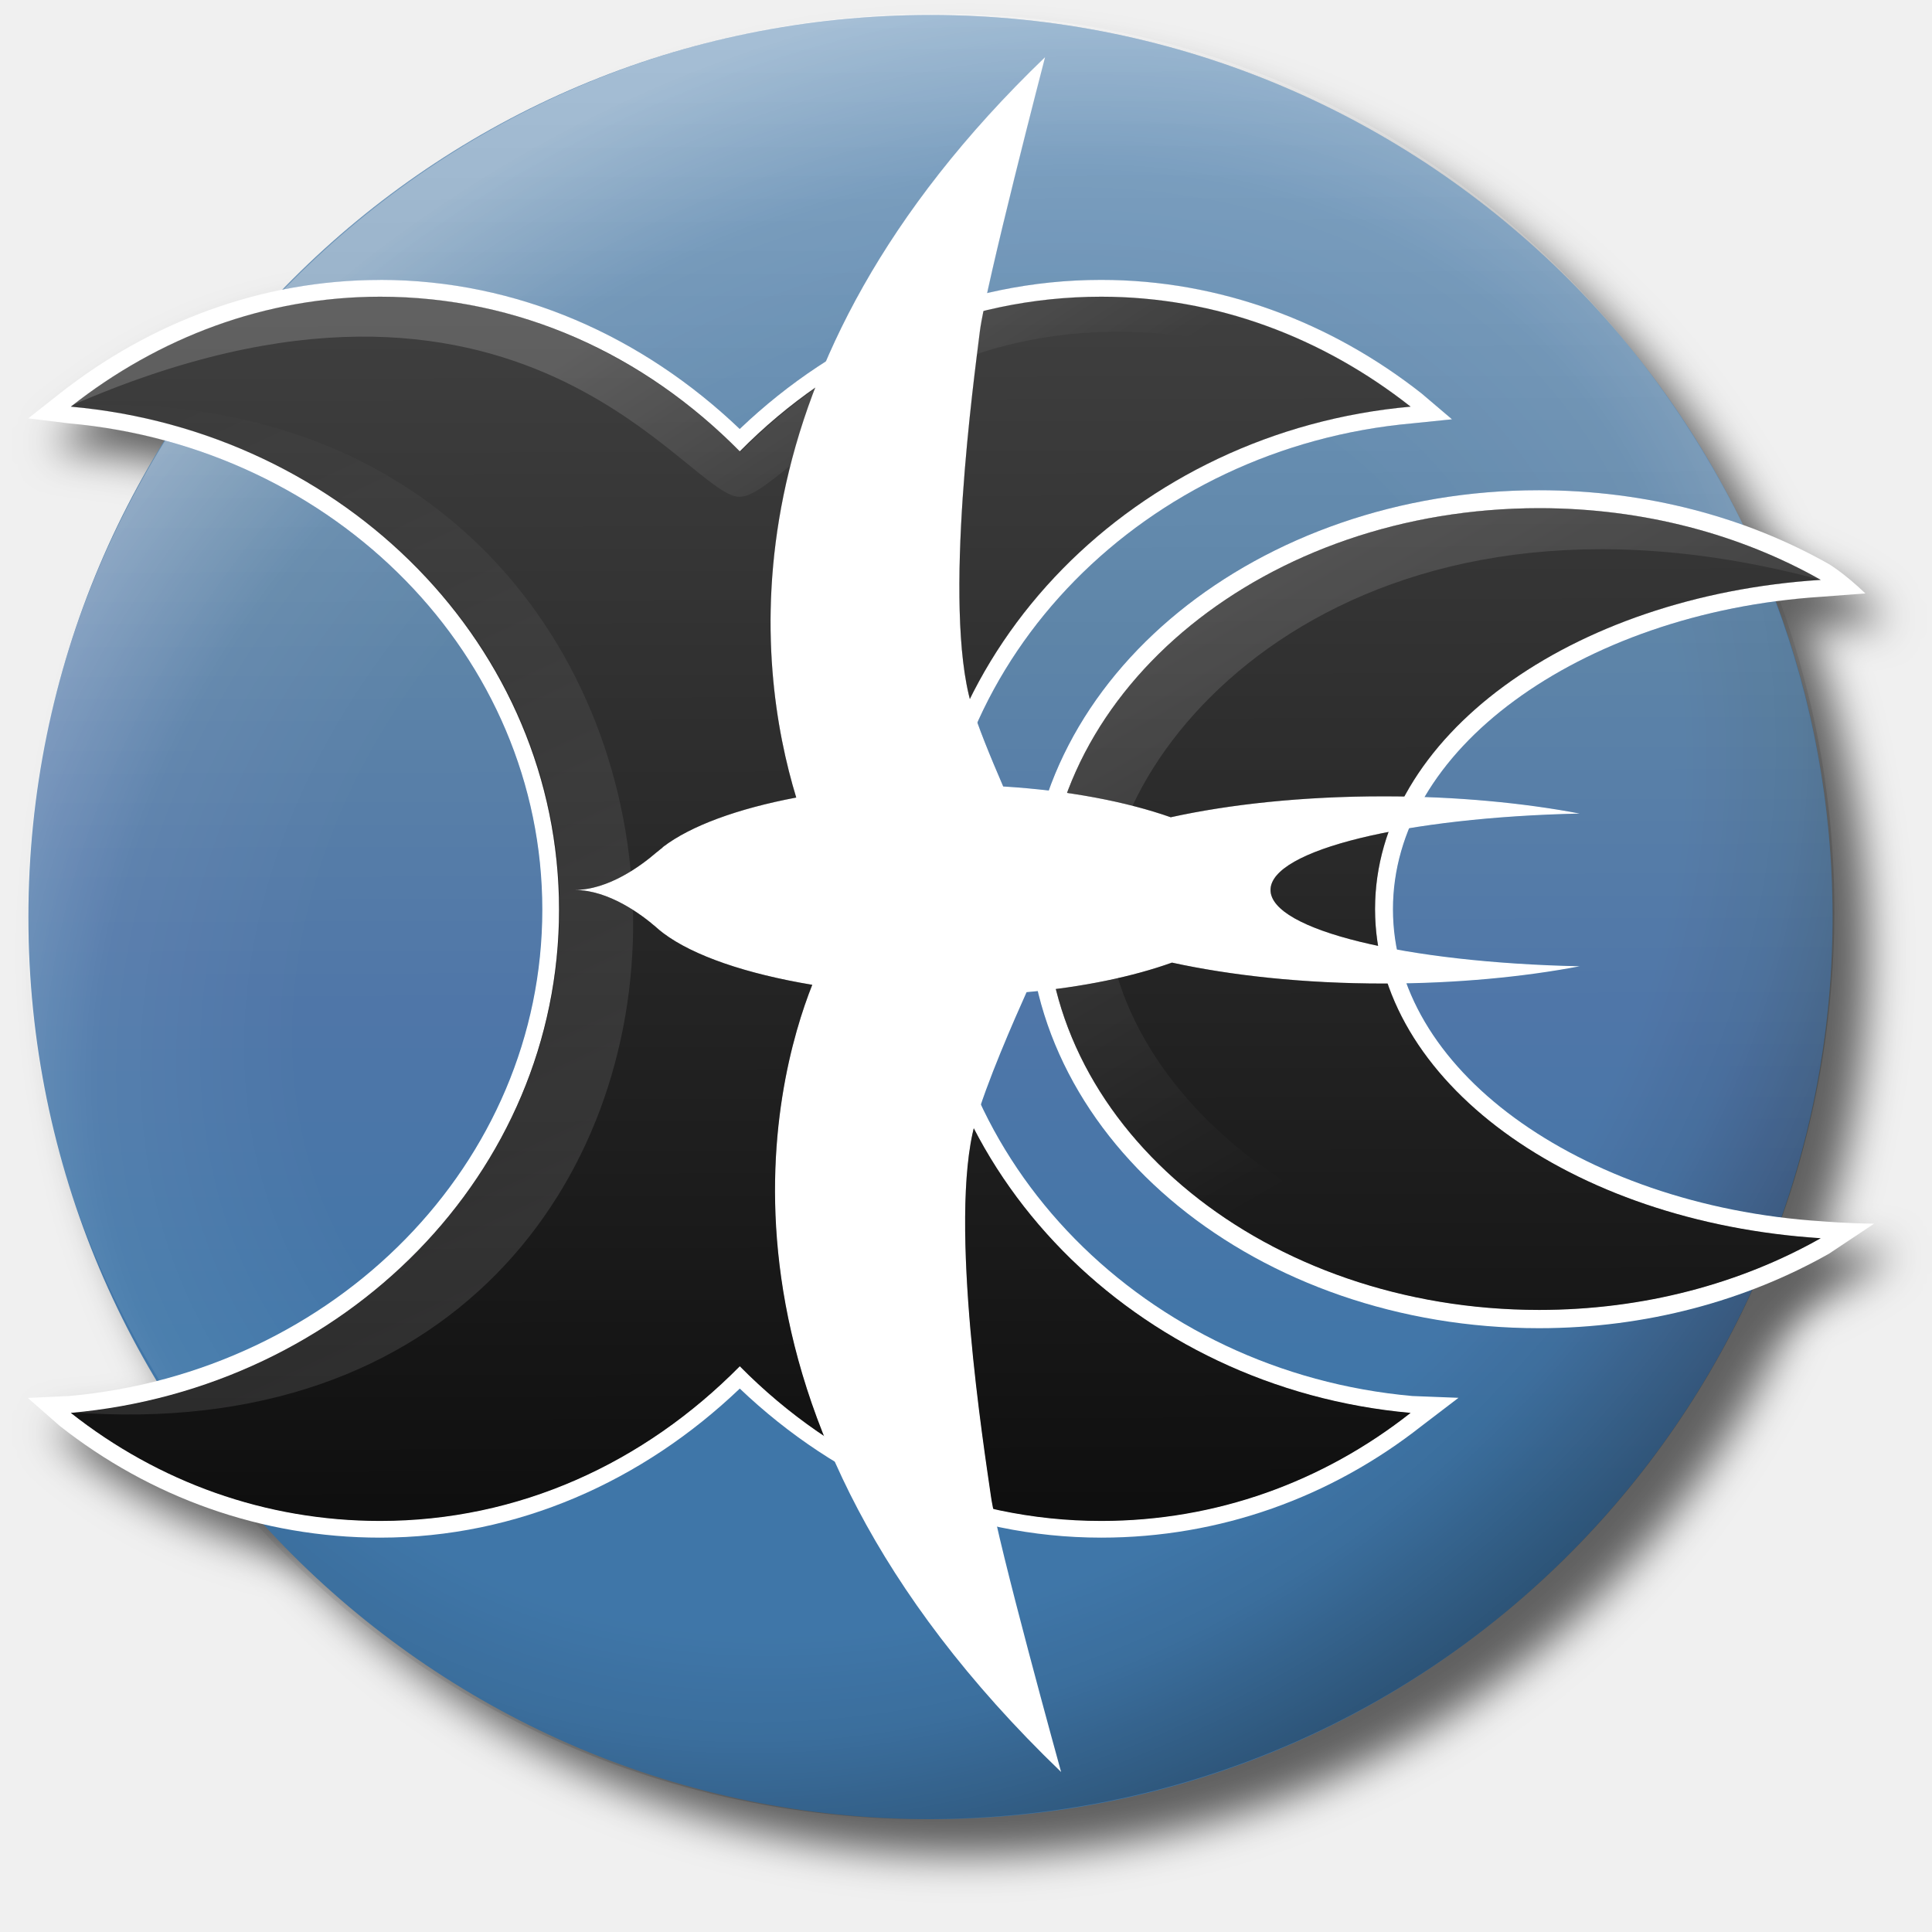
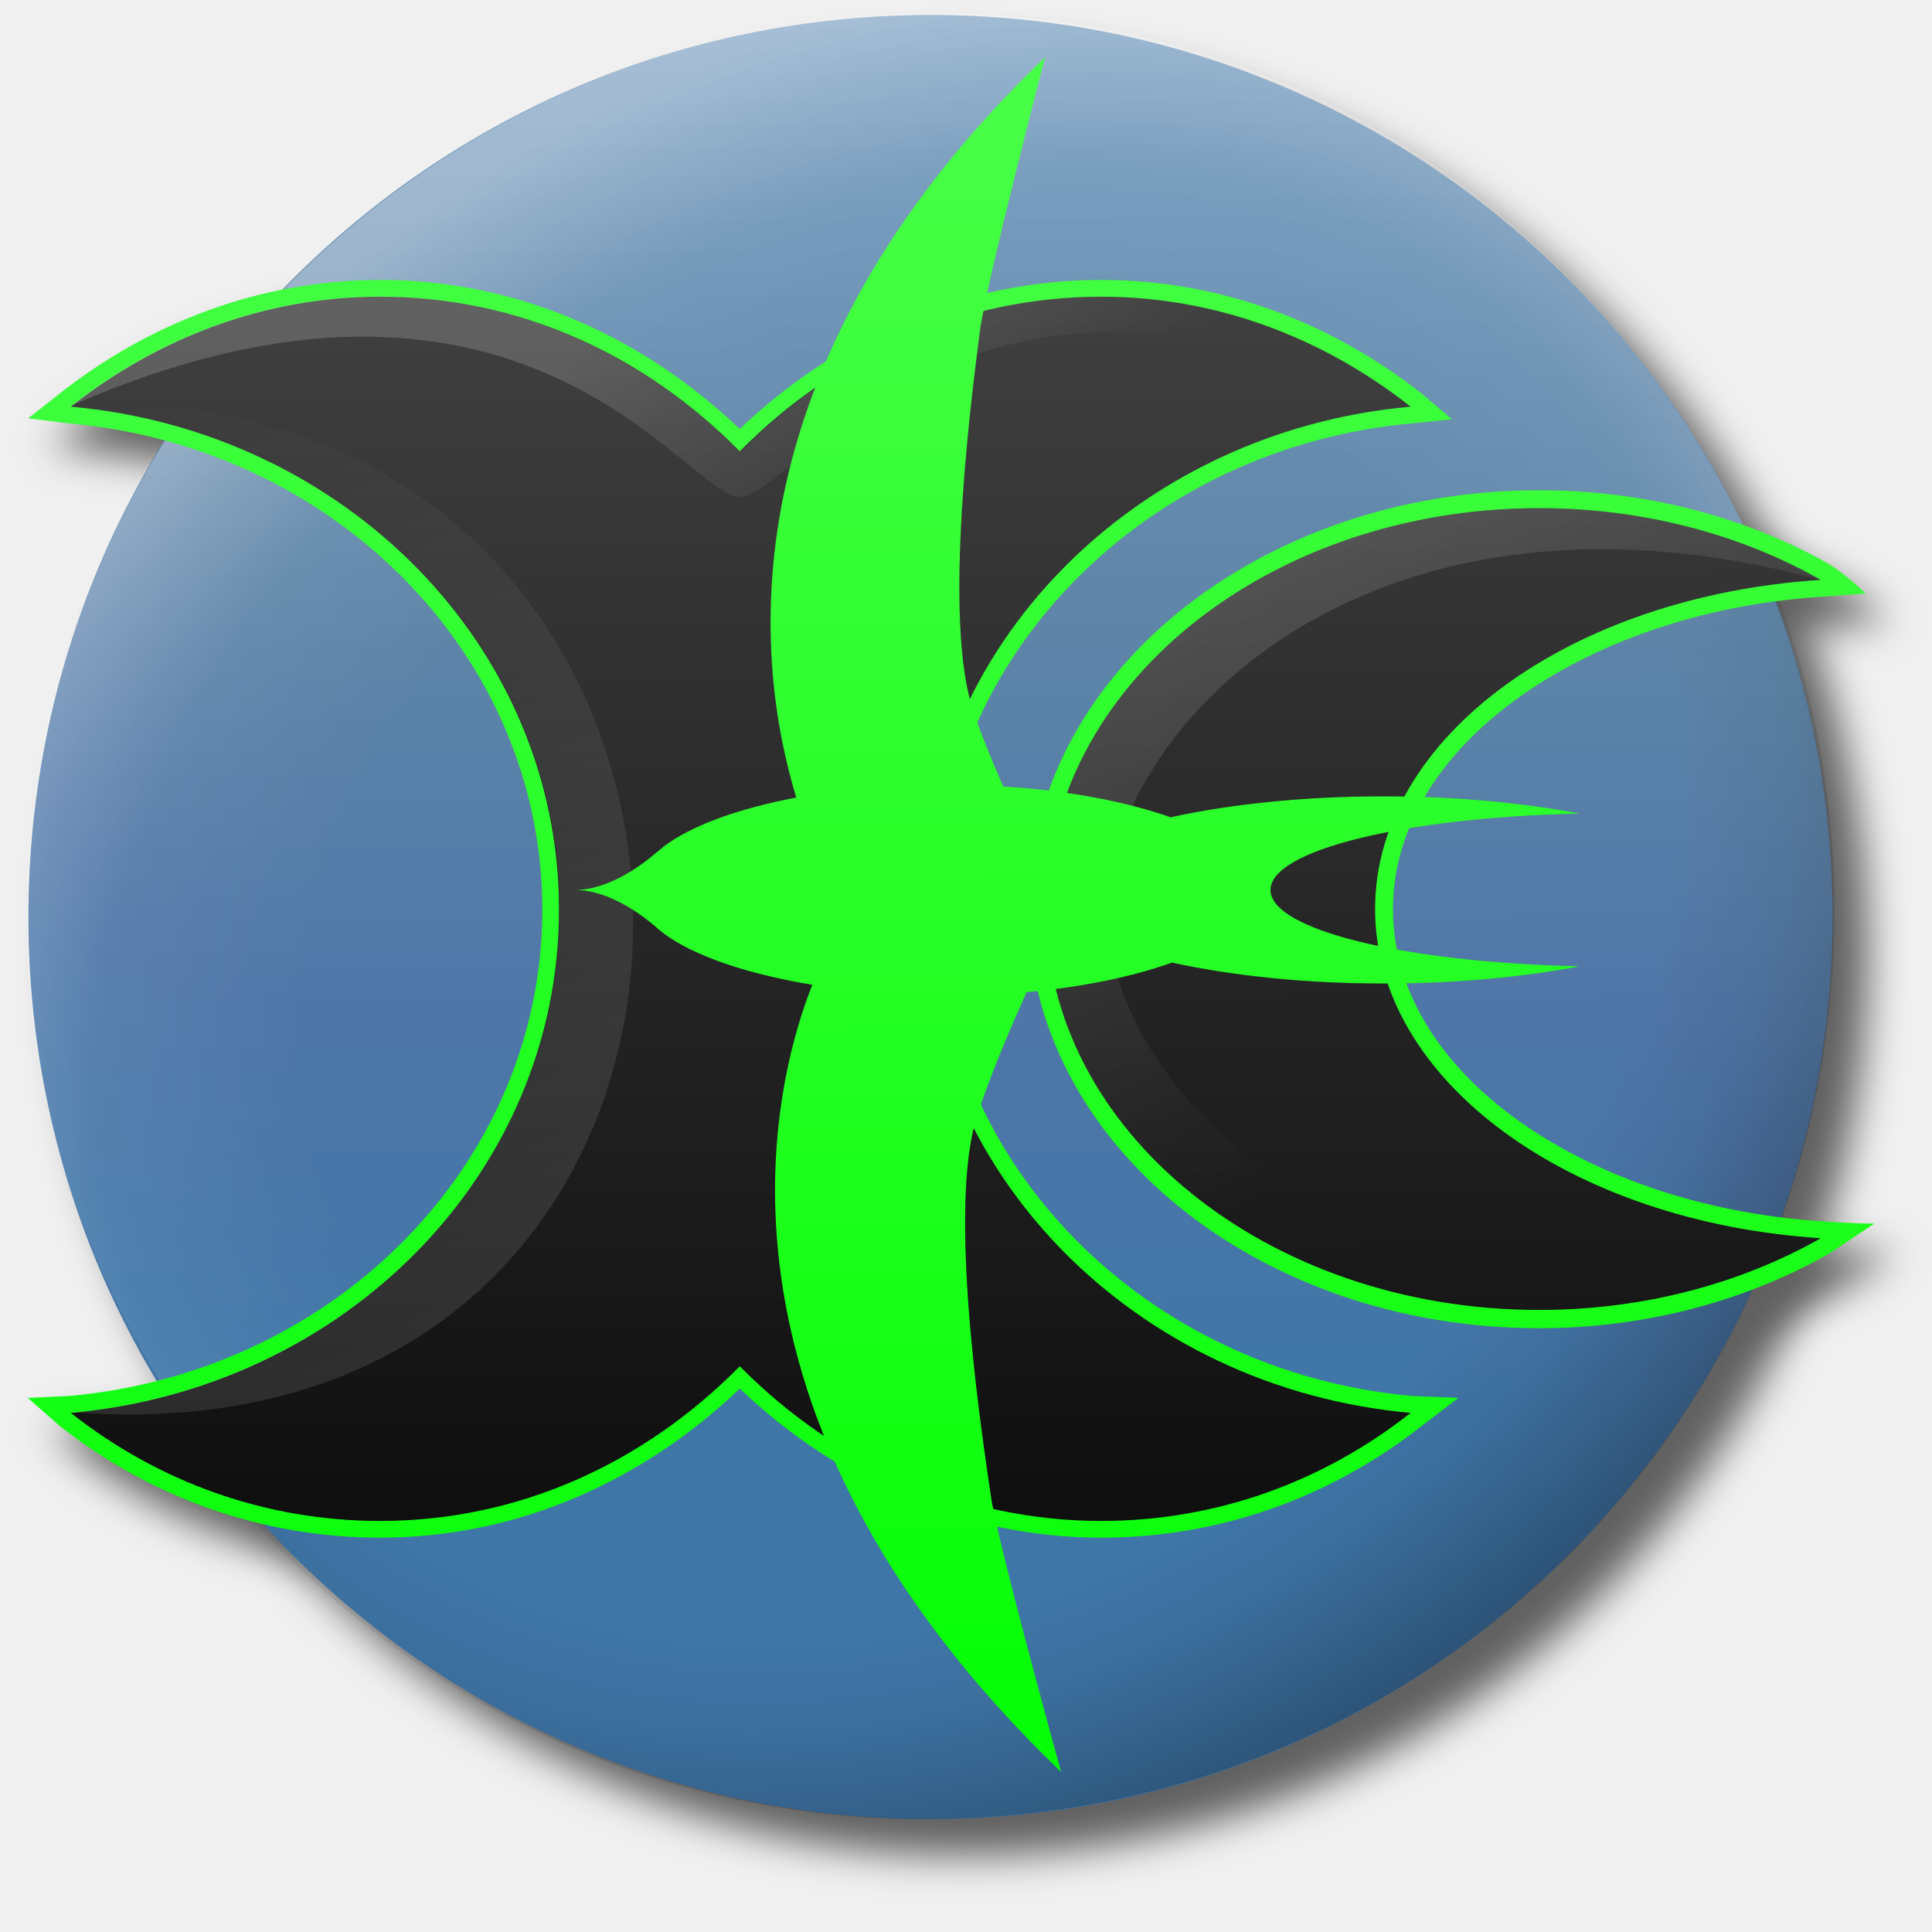
<svg xmlns="http://www.w3.org/2000/svg" xmlns:xlink="http://www.w3.org/1999/xlink" width="267" height="267" id="svg6431" version="1.1" style="display:inline;enable-background:new" viewBox="0 -14.8 272 272">
  <defs id="defs6433">
    <linearGradient id="linearGradient3737">
      <stop style="stop-color:#000000;stop-opacity:1;" offset="0" id="stop3739" />
      <stop style="stop-color:#ffffff;stop-opacity:1;" offset="1" id="stop3741" />
    </linearGradient>
    <linearGradient id="linearGradient5077">
      <stop style="stop-color:#fffeff;stop-opacity:1;" offset="0" id="stop5079" />
      <stop style="stop-color:#fffeff;stop-opacity:0;" offset="1" id="stop5081" />
    </linearGradient>
    <linearGradient id="linearGradient5091">
      <stop style="stop-color:#fffeff;stop-opacity:1;" offset="0" id="stop5093" />
      <stop style="stop-color:#fffeff;stop-opacity:0;" offset="1" id="stop5095" />
    </linearGradient>
    <linearGradient id="linearGradient5097">
      <stop style="stop-color:#fffeff;stop-opacity:1;" offset="0" id="stop5099" />
      <stop style="stop-color:#fffeff;stop-opacity:0;" offset="1" id="stop5101" />
    </linearGradient>
    <linearGradient xlink:href="#linearGradient5097" id="linearGradient6720" gradientUnits="userSpaceOnUse" gradientTransform="matrix(2.763134,0,0,2.821533,-909.8943,337.7867)" x1="354.729" y1="231.96" x2="331.811" y2="182.338" />
    <linearGradient xlink:href="#linearGradient5091" id="linearGradient6722" gradientUnits="userSpaceOnUse" gradientTransform="matrix(2.763134,0,0,2.821533,-909.8943,337.7867)" x1="362.675" y1="176.071" x2="371.379" y2="189.978" />
    <linearGradient xlink:href="#linearGradient5077" id="linearGradient6724" gradientUnits="userSpaceOnUse" gradientTransform="matrix(8.394934,0,0,8.394951,-5.622329,-7776.198)" spreadMethod="pad" x1="20.249" y1="1029.575" x2="25.564" y2="1038.782" />
    <radialGradient id="radialGradient5029-1" gradientUnits="userSpaceOnUse" cx="47.25" cy="82.5" r="3.78" fx="47.25" fy="82.5" gradientTransform="matrix(0.205043,0,0,0.205043,63.39111,1005.405)">
      <stop offset="0.286" style="stop-color:#000000;stop-opacity:0;" id="stop5031-7" />
      <stop id="stop4671-4" style="stop-color:#000000;stop-opacity:0;" offset="0.7" />
      <stop offset="0.8" style="stop-color:#000000;stop-opacity:0.196;" id="stop3766" />
      <stop offset="1.00" style="stop-color: rgb(0, 0, 0);" id="stop5033-0" />
    </radialGradient>
    <radialGradient r="15.977" fy="15.935" fx="15.977" cy="15.935" cx="15.977" gradientTransform="matrix(8.011541,-6.391535,5.190444,6.50602,-83.45232,125.4452)" gradientUnits="userSpaceOnUse" id="radialGradient3106" xlink:href="#radialGradient5029-1" />
    <radialGradient id="radialGradient5021-4" gradientUnits="userSpaceOnUse" cx="47.25" cy="82.5" r="3.78" fx="47.25" fy="82.5" gradientTransform="matrix(0.205043,0,0,0.205043,63.39111,1005.405)">
      <stop offset="0" style="stop-color:#ffffff;stop-opacity:0;" id="stop5025-8" />
      <stop id="stop3768" style="stop-color:#ffffff;stop-opacity:0;" offset="0.6" />
      <stop id="stop3721-8" style="stop-color:#ffffff;stop-opacity:0.196;" offset="0.8" />
      <stop id="stop3719-2" style="stop-color:#ffffff;stop-opacity:1;" offset="1" />
    </radialGradient>
    <radialGradient r="15.977" fy="-13.203" fx="26.492" cy="-13.203" cx="26.492" gradientTransform="matrix(4.322631,6.019453,-7.667295,5.505988,-92.44255,40.33294)" gradientUnits="userSpaceOnUse" id="radialGradient3743" xlink:href="#radialGradient5021-4" />
-     <filter id="filter3765" style="color-interpolation-filters:sRGB">
+     <filter id="filter3765" style="color-interpolation-filters:sRGB" x="0" y="0" width="1" height="1">
      <feBlend mode="lighten" in2="BackgroundImage" id="feBlend3767" />
    </filter>
-     <filter id="filter3884" style="color-interpolation-filters:sRGB">
+     <filter id="filter3884" style="color-interpolation-filters:sRGB" x="-3.496" y="-1.798" width="4.522" height="2.825">
      <feBlend mode="multiply" in2="BackgroundImage" id="feBlend3886" />
    </filter>
    <linearGradient xlink:href="#linearGradient3737" id="linearGradient3743" x1="131.902" y1="267" x2="131.221" y2="0" gradientUnits="userSpaceOnUse" />
    <filter id="filter3905">
      <feGaussianBlur stdDeviation="1.012" id="feGaussianBlur3907" />
    </filter>
-     <filter id="filter3909">
+     <filter id="filter3909" x="-0.027" y="-0.027" width="1.053" height="1.053">
      <feGaussianBlur stdDeviation="0.356" id="feGaussianBlur3911" />
    </filter>
-     <filter id="filter3913">
+     <filter id="filter3913" x="-0.056" y="-0.058" width="1.113" height="1.116">
      <feGaussianBlur stdDeviation="1.012" id="feGaussianBlur3915" />
    </filter>
-     <filter id="filter3917">
+     <filter id="filter3917" x="-0.034" y="-0.038" width="1.067" height="1.077">
      <feGaussianBlur stdDeviation="2.827" id="feGaussianBlur3919" />
    </filter>
  </defs>
  <g id="layer4" style="display:inline;opacity:0.6;filter:url(#filter3884)" transform="translate(2.999992,-13.68749)">
    <g transform="matrix(2.763134,0,0,2.821533,-904.7377,-450.5755)" id="g28-4-8" style="display:inline;fill:#ffffff;fill-opacity:1;stroke:none;filter:url(#filter3905)">
      <g id="g30-9-2" style="fill:#ffffff;fill-opacity:1;stroke:none" />
      <g id="g34-2-0" style="fill:#ffffff;fill-opacity:1;stroke:none" />
      <g id="g34-8-4-2" style="fill:#ffffff;fill-opacity:1;stroke:none" />
    </g>
    <circle style="display:inline;fill:#000000;fill-opacity:1;fill-rule:nonzero;stroke:none;filter:url(#filter3909);enable-background:new" id="path5438-7" transform="matrix(7.948951,0,0,7.948951,5.957061,6.435168)" cx="15.977" cy="15.935" r="15.977" />
    <g transform="matrix(2.763134,0,0,2.821533,-906.7377,-454.5755)" id="g28-4-1" style="display:inline;fill:#000000;fill-opacity:1;stroke:none;filter:url(#filter3913);enable-background:new">
      <g id="g30-9-26" style="fill:#000000;fill-opacity:1;stroke:none">
        <path style="fill:#000000;fill-opacity:1" d="m 406.625,186.594 c -14.264,0 -26.031,9.25 -26.031,20.906 0,11.655 11.767,20.906 26.031,20.906 5.484,0 10.576,-1.387 14.781,-3.719 0,0 2.297,-1.497 2.297,-1.497 -1.381,-0.012 -2.66,-0.118 -2.66,-0.118 -6.222,-0.391 -11.756,-2.356 -15.669,-5.166 -3.913,-2.81 -6.188,-6.464 -6.188,-10.406 0,-3.942 2.274,-7.589 6.188,-10.406 3.913,-2.818 9.435,-4.795 15.656,-5.185 0,0 2.228,-0.166 2.228,-0.166 -1.082,-1.014 -1.853,-1.461 -1.853,-1.461 -4.209,-2.333 -9.3,-3.688 -14.781,-3.688 z" id="path4602-0" />
      </g>
      <g id="g34-2-4" style="fill:#000000;fill-opacity:1;stroke:none" />
      <g id="g34-8-4-9" style="fill:#000000;fill-opacity:1;stroke:none" />
    </g>
    <path style="display:inline;fill:#000000;fill-opacity:1;filter:url(#filter3917);enable-background:new" d="m 53.675,42.299 c -16.747,0 -32.402,5.974 -45.123,16.002 0,0 -4.422,3.487 -4.422,3.487 0,0 5.734,0.705 5.734,0.705 37.502,3.35 66.635,32.798 66.635,68.471 0,35.679 -29.132,65.119 -66.635,68.472 0,0 -5.796,0.269 -5.796,0.269 0,0 4.484,3.931 4.484,3.931 12.737,10.036 28.402,15.741 45.123,15.741 19.353,0 36.974,-7.956 50.632,-20.987 13.689,13.052 31.532,20.987 50.894,20.987 16.72,0 32.383,-5.701 45.123,-15.741 0,0 5.175,-3.946 5.175,-3.946 0,0 -6.487,-0.252 -6.487,-0.252 -37.504,-3.352 -66.897,-32.8 -66.897,-68.472 0,-35.662 29.394,-65.123 66.897,-68.471 0,0 5.575,-0.571 5.575,-0.571 0,0 -4.263,-3.624 -4.263,-3.624 -12.723,-10.024 -28.376,-16.002 -45.123,-16.002 -19.362,0 -37.205,7.934 -50.894,20.987 C 90.65,50.253 73.028,42.299 53.675,42.299 v 8.39e-4 z" id="path4484-4" />
  </g>
  <g id="layer3" style="display:inline" transform="translate(2.999992,194.3125)">
    <circle style="display:inline;fill:#3f76a8;fill-opacity:1;fill-rule:nonzero;stroke:none" id="path5438" transform="matrix(7.948951,0,0,7.948951,1,-206.6648)" cx="15.977" cy="15.935" r="15.977" />
  </g>
  <g id="layer2" style="display:inline;opacity:0.343" transform="translate(2.999992,-13.68749)">
    <path style="display:inline;fill:url(#radialGradient3106);fill-opacity:1;fill-rule:nonzero;stroke:none" d="M 25.6,204.562 C 48.989,235.165 85.765,255 127.256,255 c 71.656,0 128,-57.308 128,-128 0,-18.439 -3.981,-35.911 -11,-51.75 z" id="path4663" />
    <path style="display:inline;fill:url(#radialGradient3743);fill-opacity:1;fill-rule:nonzero;stroke:none" d="M 27.915,205.591 244.258,76.664 C 223.598,31.588 181.053,0.8 128.8,0.8 58.108,0.8 0.8,58.107 0.8,128.799 c 0,29.201 10.654,55.254 27.115,76.791 z" id="path5438-17" />
  </g>
  <g id="layer10" style="display:inline" transform="translate(2.999992,-13.68749)">
    <g transform="matrix(2.763134,0,0,2.821533,-909.8943,-458.5755)" id="g28-4" style="display:inline;fill:#ffffff;fill-opacity:1;stroke:none">
      <g id="g30-9" style="fill:#ffffff;fill-opacity:1;stroke:none">
-         <path style="fill:#ffffff;fill-opacity:1" d="m 406.625,186.594 c -14.264,0 -26.031,9.25 -26.031,20.906 0,11.655 11.767,20.906 26.031,20.906 5.484,0 10.576,-1.387 14.781,-3.719 0,0 2.297,-1.497 2.297,-1.497 -1.381,-0.012 -2.66,-0.118 -2.66,-0.118 -6.222,-0.391 -11.756,-2.356 -15.669,-5.166 -3.913,-2.81 -6.188,-6.464 -6.188,-10.406 0,-3.942 2.274,-7.589 6.188,-10.406 3.913,-2.818 9.435,-4.795 15.656,-5.185 0,0 2.228,-0.166 2.228,-0.166 -1.082,-1.014 -1.853,-1.461 -1.853,-1.461 -4.209,-2.333 -9.3,-3.688 -14.781,-3.688 z" id="path4602" />
+         <path style="fill:#02ff00;fill-opacity:1" d="m 406.625,186.594 c -14.264,0 -26.031,9.25 -26.031,20.906 0,11.655 11.767,20.906 26.031,20.906 5.484,0 10.576,-1.387 14.781,-3.719 0,0 2.297,-1.497 2.297,-1.497 -1.381,-0.012 -2.66,-0.118 -2.66,-0.118 -6.222,-0.391 -11.756,-2.356 -15.669,-5.166 -3.913,-2.81 -6.188,-6.464 -6.188,-10.406 0,-3.942 2.274,-7.589 6.188,-10.406 3.913,-2.818 9.435,-4.795 15.656,-5.185 0,0 2.228,-0.166 2.228,-0.166 -1.082,-1.014 -1.853,-1.461 -1.853,-1.461 -4.209,-2.333 -9.3,-3.688 -14.781,-3.688 z" id="path4602" />
      </g>
      <g id="g34-2" style="fill:#ffffff;fill-opacity:1;stroke:none" />
      <g id="g34-8-4" style="fill:#ffffff;fill-opacity:1;stroke:none" />
    </g>
-     <path transform="matrix(8.394934,0,0,8.394951,-5.622329,-8572.56)" style="display:inline;fill:#ffffff;fill-opacity:1" d="m 6.688,1025.719 c -1.995,0 -3.86,0.712 -5.375,1.906 0,0 -0.527,0.415 -0.527,0.415 0,0 0.683,0.084 0.683,0.084 4.467,0.399 7.938,3.907 7.938,8.156 0,4.25 -3.47,7.757 -7.938,8.156 0,0 -0.69,0.032 -0.69,0.032 0,0 0.534,0.468 0.534,0.468 1.517,1.196 3.383,1.875 5.375,1.875 2.305,0 4.404,-0.948 6.031,-2.5 1.631,1.555 3.756,2.5 6.062,2.5 1.992,0 3.857,-0.679 5.375,-1.875 0,0 0.616,-0.47 0.616,-0.47 0,0 -0.773,-0.03 -0.773,-0.03 -4.467,-0.399 -7.969,-3.907 -7.969,-8.156 0,-4.248 3.501,-7.757 7.969,-8.156 0,0 0.664,-0.068 0.664,-0.068 0,0 -0.508,-0.432 -0.508,-0.432 -1.516,-1.194 -3.38,-1.906 -5.375,-1.906 -2.306,0 -4.432,0.945 -6.062,2.5 -1.627,-1.552 -3.726,-2.5 -6.031,-2.5 v 10e-5 z" id="path4484" />
+     <path transform="matrix(8.394934,0,0,8.394951,-5.622329,-8572.56)" style="display:inline;fill:#00ff00;fill-opacity:1" d="m 6.688,1025.719 c -1.995,0 -3.86,0.712 -5.375,1.906 0,0 -0.527,0.415 -0.527,0.415 0,0 0.683,0.084 0.683,0.084 4.467,0.399 7.938,3.907 7.938,8.156 0,4.25 -3.47,7.757 -7.938,8.156 0,0 -0.69,0.032 -0.69,0.032 0,0 0.534,0.468 0.534,0.468 1.517,1.196 3.383,1.875 5.375,1.875 2.305,0 4.404,-0.948 6.031,-2.5 1.631,1.555 3.756,2.5 6.062,2.5 1.992,0 3.857,-0.679 5.375,-1.875 0,0 0.616,-0.47 0.616,-0.47 0,0 -0.773,-0.03 -0.773,-0.03 -4.467,-0.399 -7.969,-3.907 -7.969,-8.156 0,-4.248 3.501,-7.757 7.969,-8.156 0,0 0.664,-0.068 0.664,-0.068 0,0 -0.508,-0.432 -0.508,-0.432 -1.516,-1.194 -3.38,-1.906 -5.375,-1.906 -2.306,0 -4.432,0.945 -6.062,2.5 -1.627,-1.552 -3.726,-2.5 -6.031,-2.5 v 10e-5 z" id="path4484" />
  </g>
  <g id="layer1" transform="translate(2.999992,-810.0497)" style="display:inline">
    <g style="fill:#000000" id="g30" transform="matrix(2.763134,0,0,2.821533,-909.8943,337.7867)">
      <path id="path32" d="m 398.274,207.492 c 0,-8.577 9.966,-15.625 22.708,-16.425 -4.068,-2.255 -9.011,-3.578 -14.346,-3.578 -13.878,0 -25.129,8.955 -25.129,20.003 0,11.046 11.251,20.003 25.129,20.003 5.334,0 10.278,-1.323 14.346,-3.578 -12.742,-0.801 -22.708,-7.848 -22.708,-16.425 z" style="fill:#000000" />
    </g>
    <path transform="matrix(8.394934,0,0,8.394951,-5.622329,-7776.198)" style="fill:#000000" id="path7570" d="m 6.688,1026 c -1.926,0 -3.718,0.685 -5.188,1.844 4.603,0.411 8.188,4.032 8.188,8.437 0,4.406 -3.584,8.026 -8.188,8.438 1.469,1.158 3.261,1.812 5.188,1.812 2.324,0 4.425,-0.968 6.031,-2.594 1.606,1.626 3.738,2.594 6.062,2.594 1.926,0 3.718,-0.654 5.188,-1.812 -4.603,-0.411 -8.219,-4.031 -8.219,-8.438 0,-4.406 3.615,-8.027 8.219,-8.437 -1.47,-1.158 -3.261,-1.844 -5.188,-1.844 -2.324,0 -4.457,0.968 -6.062,2.594 C 11.113,1026.968 9.012,1026 6.688,1026 Z" />
  </g>
  <g style="display:inline;opacity:0.323" transform="translate(2.999992,-810.0497)" id="g3651">
    <path id="path3659" d="m 6.944,852.396 c 19.323,1.727 36.538,10.189 48.923,22.843 12.385,12.655 19.939,29.5 19.939,47.995 0,18.495 -7.554,35.341 -19.939,47.994 C 43.482,983.881 26.266,992.344 6.944,994.071 60.574,998.228 86.554,961.466 86.136,924.336 85.719,887.205 58.904,849.707 6.944,852.396 Z" style="opacity:0.5;fill:url(#linearGradient6720);fill-opacity:1" />
    <path id="path3661" d="m 195.533,852.396 c -12.337,-9.721 -27.336,-15.426 -43.508,-15.426 -19.51,0 -37.308,8.293 -50.789,21.941 -13.481,-13.649 -31.276,-21.941 -50.786,-21.941 -16.173,0 -31.171,5.703 -43.506,15.426 63.661,-27.857 86.738,12.807 94.17,12.807 7.91,0 31.887,-42.276 94.419,-12.807 z" style="opacity:0.6;fill:url(#linearGradient6722);fill-opacity:1" />
    <path id="path3663" d="m 152.863,923.233 c 0,-24.201 35.268,-63.815 100.472,-46.344 -11.24,-6.363 -24.899,-10.095 -39.64,-10.095 -38.347,0 -69.435,25.267 -69.435,56.44 0,31.166 31.088,56.439 69.435,56.439 14.739,0 28.4,-3.733 39.64,-10.096 -61.788,16.557 -100.472,-18.979 -100.472,-46.343 z" style="opacity:0.6;fill:url(#linearGradient6724);fill-opacity:1;stroke:none" />
  </g>
  <g id="layer7" style="display:inline" transform="translate(2.999992,-13.68749)">
    <g transform="matrix(2.763134,0,0,2.756176,-909.8943,-443.5479)" id="g46" style="display:inline;fill:#ffffff;fill-opacity:1;stroke:none">
-       <path style="fill:#ffffff;fill-opacity:1;stroke:none" d="m 26.781,1.25 c -8.25,7.927 -7.333,15.43 -6.312,18.781 -1.491,0.282 -2.677,0.718 -3.375,1.25 -0.011,0.008 -0.021,0.023 -0.031,0.031 -0.02,0.019 -0.058,0.041 -0.156,0.125 -0.36,0.309 -1.192,0.938 -2.062,0.938 0.871,0 1.703,0.628 2.062,0.938 0.059,0.054 0.119,0.104 0.188,0.156 0.764,0.576 2.111,1.034 3.781,1.312 -0.956,2.406 -3.246,10.775 6.312,19.969 0,0 -1.62,-5.853 -1.781,-7 C 25.245,36.603 24.319,30.792 25,28.312 c 0.277,-1.011 1.022,-2.699 1.312,-3.344 1.435,-0.129 2.695,-0.395 3.688,-0.75 1.486,0.324 3.325,0.531 5.375,0.531 1.845,0 3.562,-0.17 4.969,-0.438 C 35.937,24.218 32.5,23.392 32.5,22.375 c 0,-1.017 3.437,-1.842 7.844,-1.938 C 38.937,20.17 37.22,20 35.375,20 c -2.064,0 -3.915,0.203 -5.406,0.531 -1.122,-0.394 -2.583,-0.679 -4.25,-0.781 -0.322,-0.746 -0.654,-1.551 -0.812,-2.094 C 24.18,15.164 24.986,9.363 25.125,8.219 25.266,7.075 26.781,1.25 26.781,1.25 Z" id="swift" transform="matrix(2.008585,0,0,2.013655,327.6683,160.9288)" />
+       <path style="fill:#00ff00;fill-opacity:1;stroke:none" d="m 26.781,1.25 c -8.25,7.927 -7.333,15.43 -6.312,18.781 -1.491,0.282 -2.677,0.718 -3.375,1.25 -0.011,0.008 -0.021,0.023 -0.031,0.031 -0.02,0.019 -0.058,0.041 -0.156,0.125 -0.36,0.309 -1.192,0.938 -2.062,0.938 0.871,0 1.703,0.628 2.062,0.938 0.059,0.054 0.119,0.104 0.188,0.156 0.764,0.576 2.111,1.034 3.781,1.312 -0.956,2.406 -3.246,10.775 6.312,19.969 0,0 -1.62,-5.853 -1.781,-7 C 25.245,36.603 24.319,30.792 25,28.312 c 0.277,-1.011 1.022,-2.699 1.312,-3.344 1.435,-0.129 2.695,-0.395 3.688,-0.75 1.486,0.324 3.325,0.531 5.375,0.531 1.845,0 3.562,-0.17 4.969,-0.438 C 35.937,24.218 32.5,23.392 32.5,22.375 c 0,-1.017 3.437,-1.842 7.844,-1.938 C 38.937,20.17 37.22,20 35.375,20 c -2.064,0 -3.915,0.203 -5.406,0.531 -1.122,-0.394 -2.583,-0.679 -4.25,-0.781 -0.322,-0.746 -0.654,-1.551 -0.812,-2.094 C 24.18,15.164 24.986,9.363 25.125,8.219 25.266,7.075 26.781,1.25 26.781,1.25 Z" id="swift" transform="matrix(2.008585,0,0,2.013655,327.6683,160.9288)" />
    </g>
  </g>
  <g id="layer5" style="display:inline;opacity:0.3;filter:url(#filter3765)" transform="translate(0,-16.68749)">
    <path style="display:inline;fill:url(#linearGradient3743);fill-opacity:1;fill-rule:nonzero;stroke:none" d="M 131,4 C 95.183,4 62.838,18.837 39.75,42.688 28.237,44.988 17.565,50.092 8.406,57.312 l -4.438,3.469 5.75,0.719 c 4.623,0.413 9.108,1.237 13.438,2.406 C 11.013,83.378 4,106.362 4,131 c 0,23.89 6.592,46.226 18.062,65.312 -3.991,1.015 -8.109,1.746 -12.344,2.125 l -5.812,0.281 4.5,3.906 c 8.447,6.655 18.18,11.399 28.656,13.844 C 60.292,241.991 93.77,258 131,258 c 51.425,0 95.715,-30.577 115.688,-74.531 3.793,-1.439 7.406,-3.166 10.812,-5.094 l 6.344,-4.219 c -3.817,-0.034 -7.344,-0.312 -7.344,-0.312 -1.947,-0.125 -3.856,-0.327 -5.75,-0.562 C 255.423,160.049 258,145.832 258,131 c 0,-15.64 -2.86,-30.601 -8.031,-44.438 2.135,-0.284 4.297,-0.515 6.5,-0.656 L 262.625,85.438 c -2.989,-2.862 -5.125,-4.125 -5.125,-4.125 -3.791,-2.146 -7.832,-4.009 -12.094,-5.531 C 224.865,33.297 181.353,4 131,4 Z" id="path5438-1" />
    <g transform="matrix(2.763134,0,0,2.821533,-906.8943,-455.5755)" id="g28-4-7" style="display:inline;fill:#ffffff;fill-opacity:1;stroke:none">
      <g id="g30-9-4" style="fill:#ffffff;fill-opacity:1;stroke:none" />
      <g id="g34-2-9" style="fill:#ffffff;fill-opacity:1;stroke:none" />
      <g id="g34-8-4-4" style="fill:#ffffff;fill-opacity:1;stroke:none" />
    </g>
  </g>
</svg>
